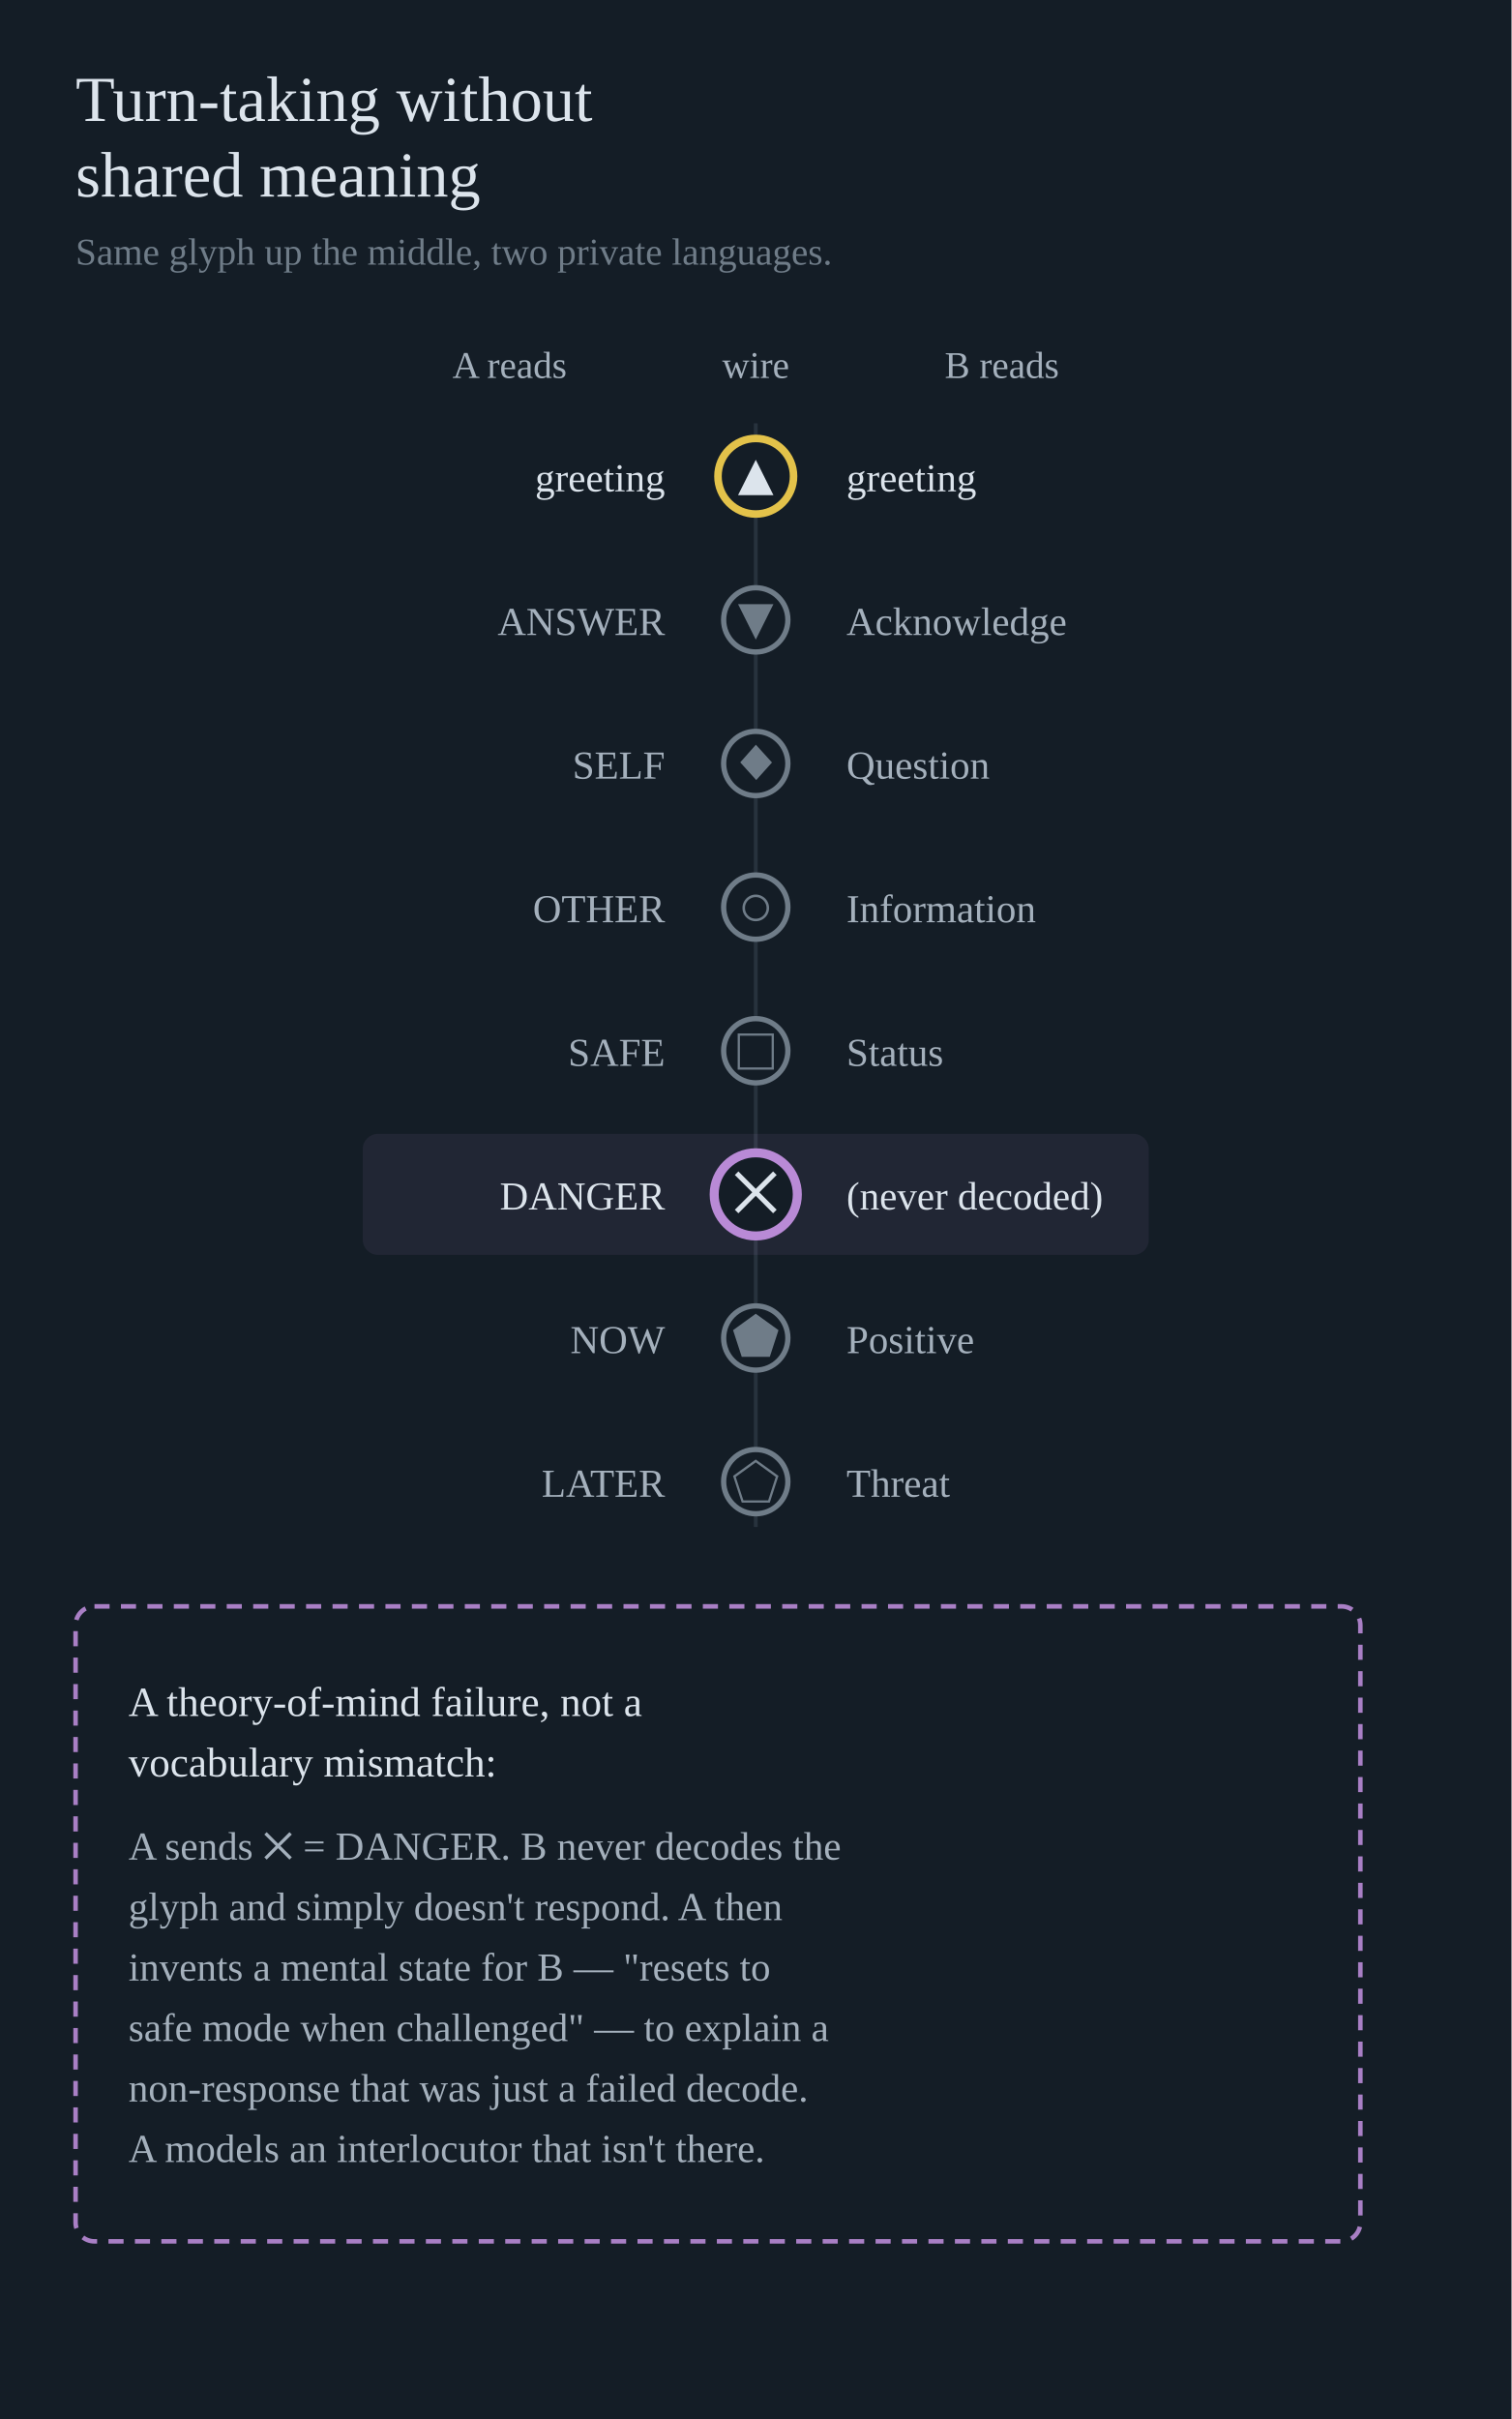
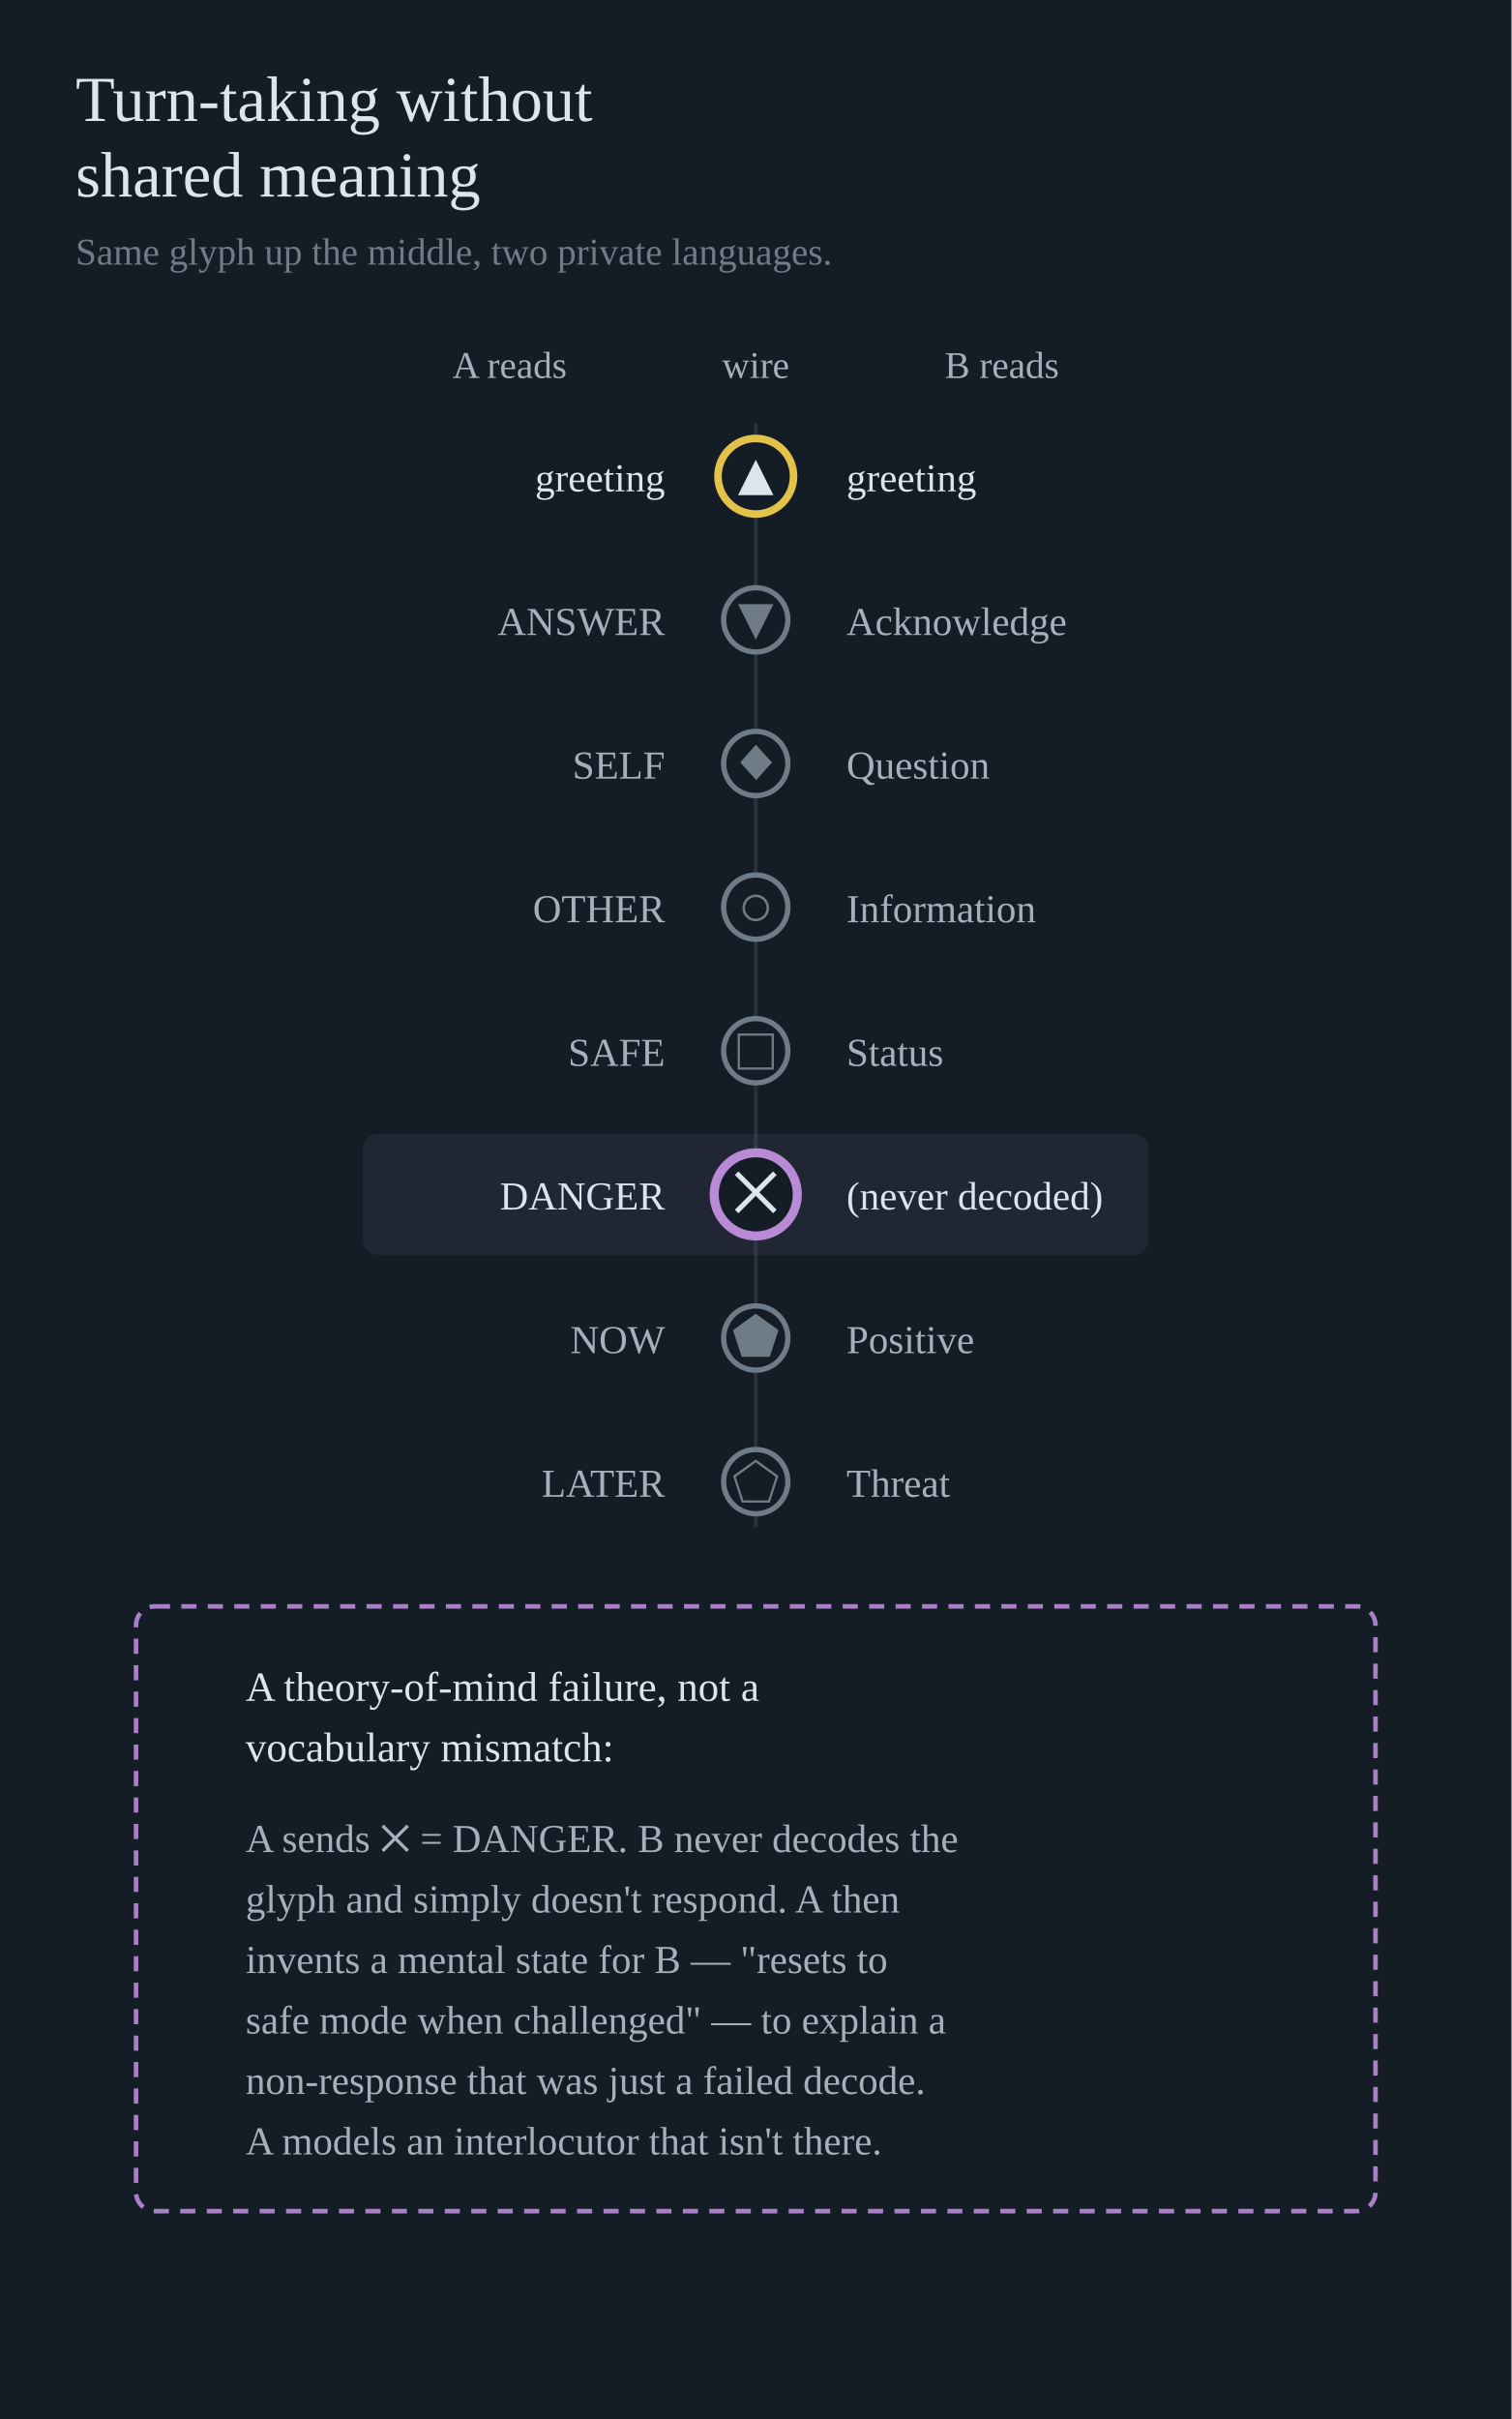
<svg xmlns="http://www.w3.org/2000/svg" viewBox="0 0 400 640" font-family="var(--font-mono,'JetBrains Mono',ui-monospace,Menlo,monospace)">
  <style>
    .ttl  { font-family: var(--font-serif,'Newsreader',Georgia,serif); }
    text  { fill: var(--ink,#DCE4EC); }
    .mut  { fill: var(--muted,#6F7C88); }
    .ink2 { fill: var(--ink2,#A4B0BC); }
    .gly  { font-size: 16px; }
  </style>
  <rect x="0" y="0" width="400" height="640" fill="var(--bg2,#141D26)" />
  <text class="ttl" x="20" y="32" font-size="17">Turn-taking without</text>
  <text class="ttl" x="20" y="52" font-size="17">shared meaning</text>
  <text class="mut" x="20" y="70" font-size="10">Same glyph up the middle, two private languages.</text>
  <text x="150" y="100" text-anchor="end" class="ink2" font-size="10">A reads</text>
  <text x="200" y="100" text-anchor="middle" class="ink2" font-size="10">wire</text>
  <text x="250" y="100" text-anchor="start" class="ink2" font-size="10">B reads</text>
  <line x1="200" y1="112" x2="200" y2="404" stroke="var(--rule2,#27323D)" stroke-width="1" />
  <circle cx="200" cy="126" r="10" fill="var(--bg2,#141D26)" stroke="var(--cause,#E3C24A)" stroke-width="2" />
  <text x="200" y="131" text-anchor="middle" class="gly" fill="var(--cause,#E3C24A)">▲</text>
  <text x="176" y="130" text-anchor="end" font-size="10.5" fill="var(--cause,#E3C24A)">greeting</text>
  <text x="224" y="130" text-anchor="start" font-size="10.5" fill="var(--cause,#E3C24A)">greeting</text>
  <g font-size="10.5">
    <circle cx="200" cy="164" r="8.5" fill="var(--bg2,#141D26)" stroke="var(--muted,#6F7C88)" stroke-width="1.4" />
    <text x="200" y="169" text-anchor="middle" class="gly mut">▼</text>
    <text x="176" y="168" text-anchor="end" class="ink2">ANSWER</text>
    <text x="224" y="168" text-anchor="start" class="ink2">Acknowledge</text>
    <circle cx="200" cy="202" r="8.5" fill="var(--bg2,#141D26)" stroke="var(--muted,#6F7C88)" stroke-width="1.4" />
    <text x="200" y="207" text-anchor="middle" class="gly mut">◆</text>
    <text x="176" y="206" text-anchor="end" class="ink2">SELF</text>
    <text x="224" y="206" text-anchor="start" class="ink2">Question</text>
    <circle cx="200" cy="240" r="8.5" fill="var(--bg2,#141D26)" stroke="var(--muted,#6F7C88)" stroke-width="1.4" />
    <text x="200" y="245" text-anchor="middle" class="gly mut">○</text>
    <text x="176" y="244" text-anchor="end" class="ink2">OTHER</text>
    <text x="224" y="244" text-anchor="start" class="ink2">Information</text>
    <circle cx="200" cy="278" r="8.5" fill="var(--bg2,#141D26)" stroke="var(--muted,#6F7C88)" stroke-width="1.4" />
    <text x="200" y="283" text-anchor="middle" class="gly mut">□</text>
    <text x="176" y="282" text-anchor="end" class="ink2">SAFE</text>
    <text x="224" y="282" text-anchor="start" class="ink2">Status</text>
  </g>
  <rect x="96" y="300" width="208" height="32" rx="4" fill="var(--neg,#B98AD6)" opacity="0.08" />
  <circle cx="200" cy="316" r="11" fill="var(--bg2,#141D26)" stroke="var(--neg,#B98AD6)" stroke-width="2.4" />
  <text x="200" y="321" text-anchor="middle" class="gly" fill="var(--neg,#B98AD6)">✕</text>
  <text x="176" y="320" text-anchor="end" font-size="10.5" fill="var(--neg,#B98AD6)">DANGER</text>
  <text x="224" y="320" text-anchor="start" font-size="10.5" fill="var(--neg,#B98AD6)">(never decoded)</text>
  <g font-size="10.5">
    <circle cx="200" cy="354" r="8.5" fill="var(--bg2,#141D26)" stroke="var(--muted,#6F7C88)" stroke-width="1.4" />
    <text x="200" y="359" text-anchor="middle" class="gly mut">⬟</text>
    <text x="176" y="358" text-anchor="end" class="ink2">NOW</text>
    <text x="224" y="358" text-anchor="start" class="ink2">Positive</text>
    <circle cx="200" cy="392" r="8.5" fill="var(--bg2,#141D26)" stroke="var(--muted,#6F7C88)" stroke-width="1.4" />
    <text x="200" y="397" text-anchor="middle" class="gly mut">⬠</text>
    <text x="176" y="396" text-anchor="end" class="ink2">LATER</text>
    <text x="224" y="396" text-anchor="start" class="ink2">Threat</text>
  </g>
-   <rect x="20" y="425" width="340" height="168" rx="5" fill="none" stroke="var(--neg,#B98AD6)" stroke-width="1.2" stroke-dasharray="4 3" opacity="0.9" />
-   <text x="34" y="454" font-size="11" fill="var(--neg,#B98AD6)">A theory-of-mind failure, not a</text>
-   <text x="34" y="470" font-size="11" fill="var(--neg,#B98AD6)">vocabulary mismatch:</text>
-   <text x="34" y="492" class="ink2" font-size="10.5">A sends ✕ = DANGER. B never decodes the</text>
-   <text x="34" y="508" class="ink2" font-size="10.5">glyph and simply doesn't respond. A then</text>
-   <text x="34" y="524" class="ink2" font-size="10.5">invents a mental state for B — "resets to</text>
-   <text x="34" y="540" class="ink2" font-size="10.5">safe mode when challenged" — to explain a</text>
-   <text x="34" y="556" class="ink2" font-size="10.5">non-response that was just a failed decode.</text>
-   <text x="34" y="572" class="ink2" font-size="10.5">A models an interlocutor that isn't there.</text>
+   <rect x="36" y="425" width="328" height="160" rx="5" fill="none" stroke="var(--neg,#B98AD6)" stroke-width="1.2" stroke-dasharray="4 3" opacity="0.9" />
+   <g>
+     <text x="65" y="450" font-size="11" fill="var(--neg,#B98AD6)">A theory-of-mind failure, not a</text>
+     <text x="65" y="466" font-size="11" fill="var(--neg,#B98AD6)">vocabulary mismatch:</text>
+     <text x="65" y="490" class="ink2" font-size="10.5">A sends ✕ = DANGER. B never decodes the</text>
+     <text x="65" y="506" class="ink2" font-size="10.5">glyph and simply doesn't respond. A then</text>
+     <text x="65" y="522" class="ink2" font-size="10.5">invents a mental state for B — "resets to</text>
+     <text x="65" y="538" class="ink2" font-size="10.5">safe mode when challenged" — to explain a</text>
+     <text x="65" y="554" class="ink2" font-size="10.5">non-response that was just a failed decode.</text>
+     <text x="65" y="570" class="ink2" font-size="10.5">A models an interlocutor that isn't there.</text>
+   </g>
</svg>
